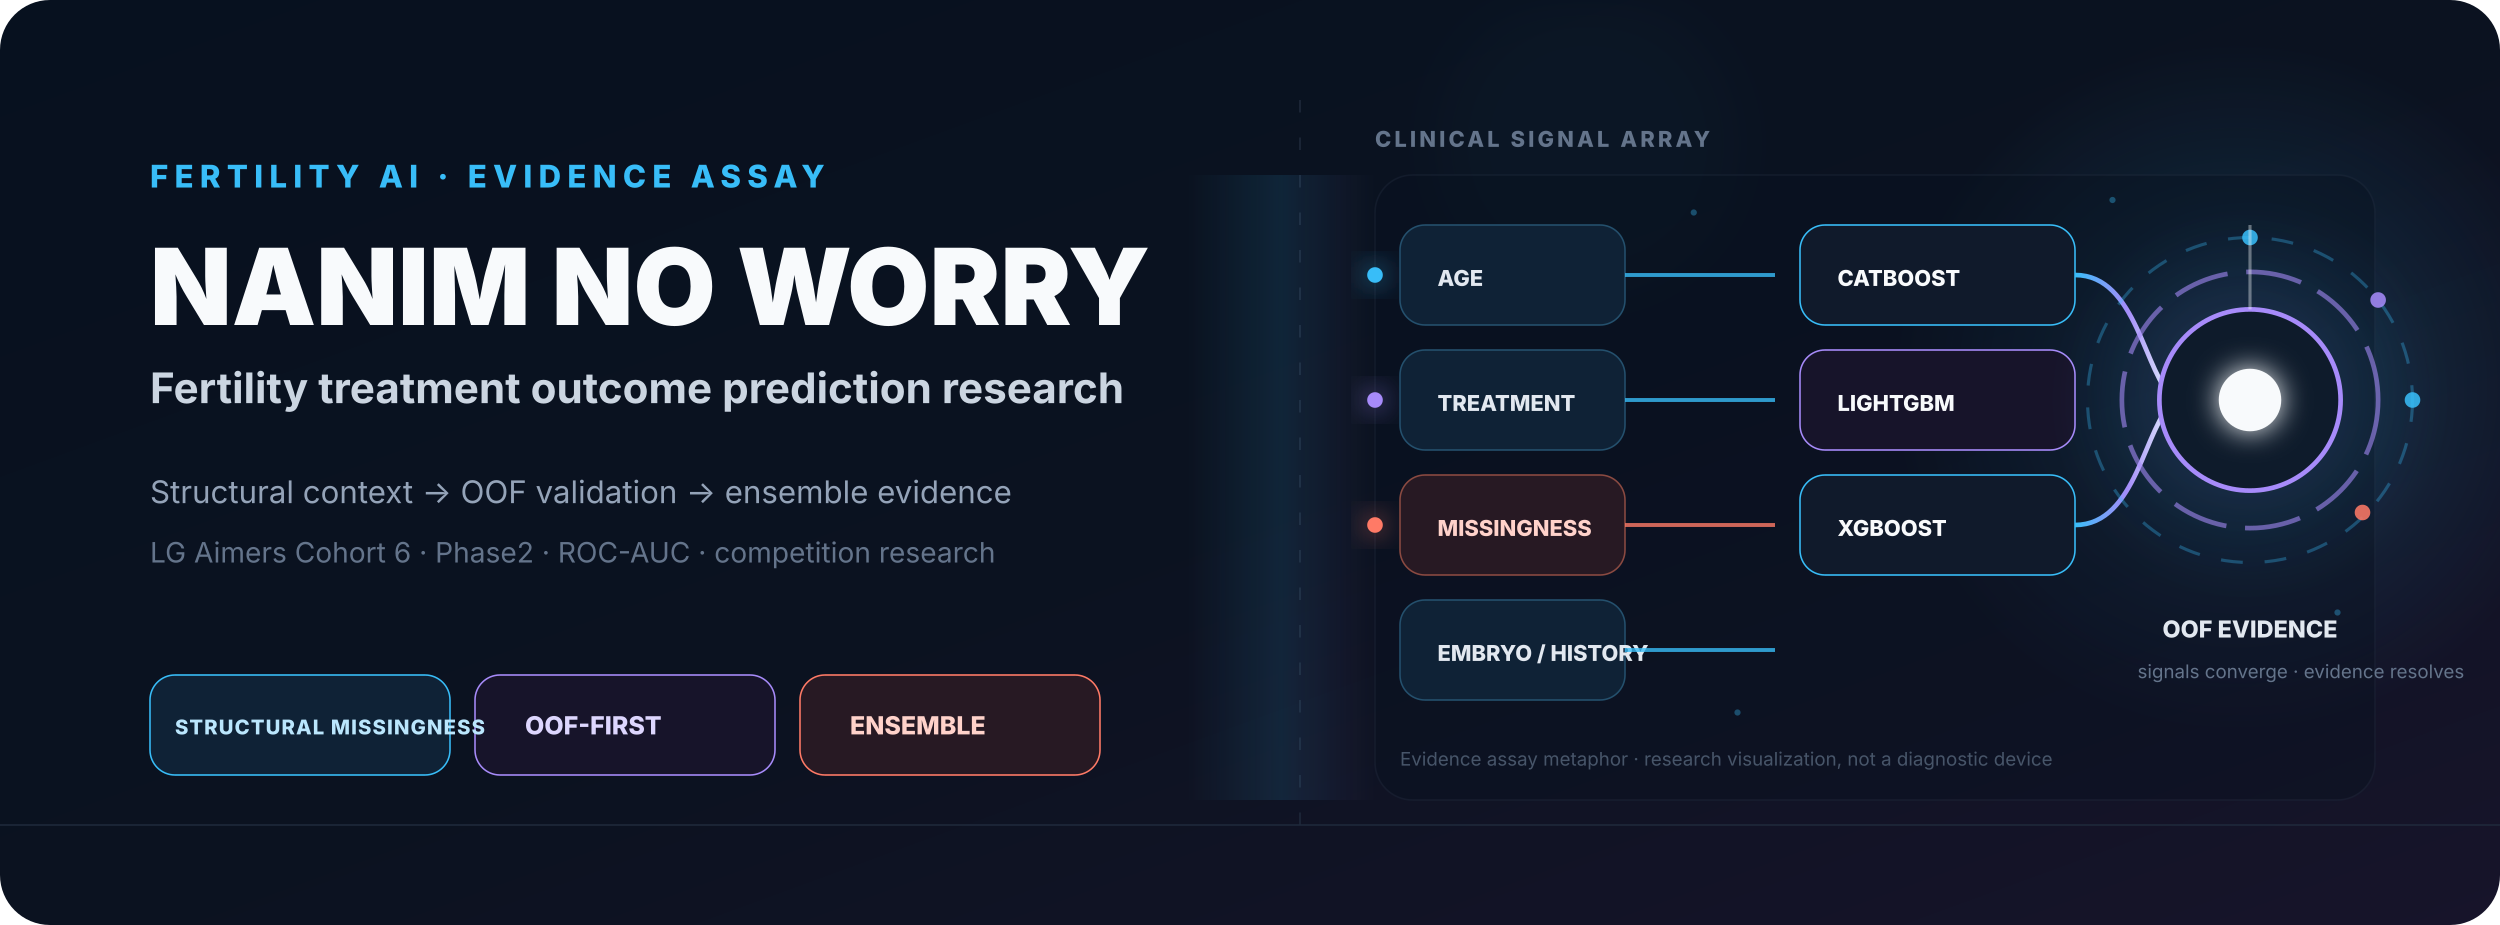
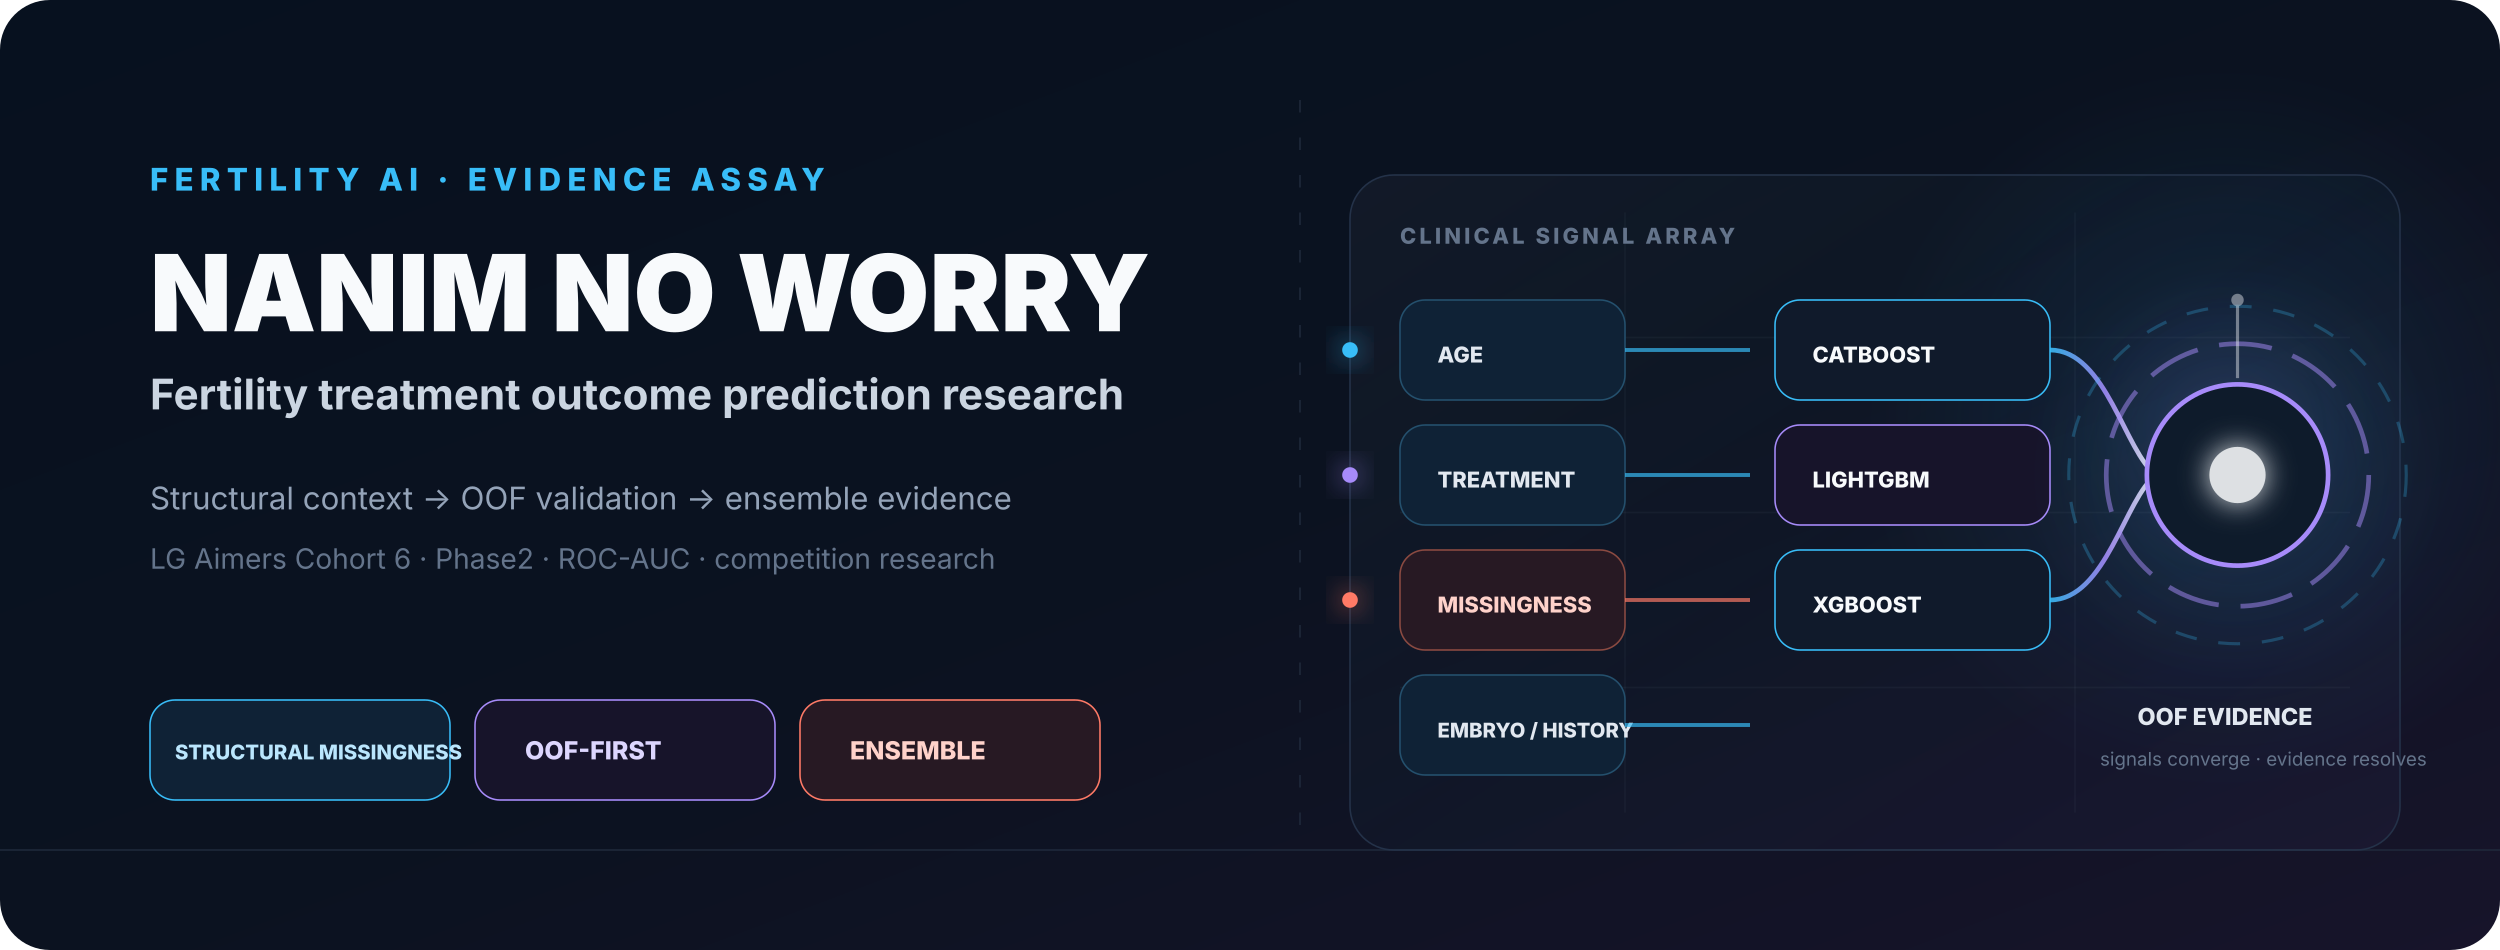
- <svg xmlns="http://www.w3.org/2000/svg" width="1600" height="592" viewBox="0 0 1600 592" role="img" aria-labelledby="title desc">
+ <svg xmlns="http://www.w3.org/2000/svg" width="1600" height="608" viewBox="0 0 1600 608" role="img" aria-labelledby="title desc">
  <defs>
-     <linearGradient id="heroBg" x1="0" y1="0" x2="1" y2="1">
-       <stop offset="0" stop-color="#07111F" />
-       <stop offset="0.52" stop-color="#0B1220" />
+     <linearGradient id="bg" x1="0" y1="0" x2="1" y2="1">
+       <stop stop-color="#07111F" />
+       <stop offset=".52" stop-color="#0B1220" />
      <stop offset="1" stop-color="#17142A" />
    </linearGradient>
-     <linearGradient id="signal" x1="0" y1="0" x2="1" y2="0">
-       <stop offset="0" stop-color="#38BDF8" />
-       <stop offset="0.52" stop-color="#A78BFA" />
+     <linearGradient id="flow" x1="0" y1="0" x2="1" y2="0">
+       <stop stop-color="#38BDF8" />
+       <stop offset=".52" stop-color="#A78BFA" />
      <stop offset="1" stop-color="#F8FAFC" />
    </linearGradient>
-     <linearGradient id="scan" x1="0" y1="0" x2="1" y2="0">
-       <stop offset="0" stop-color="#38BDF8" stop-opacity="0" />
-       <stop offset="0.5" stop-color="#38BDF8" stop-opacity="0.16" />
+     <linearGradient id="glass" x1="0" y1="0" x2="1" y2="1">
+       <stop stop-color="#F8FAFC" stop-opacity=".035" />
+       <stop offset=".5" stop-color="#38BDF8" stop-opacity=".018" />
+       <stop offset="1" stop-color="#A78BFA" stop-opacity=".035" />
+     </linearGradient>
+     <linearGradient id="sweep" x1="0" y1="0" x2="1" y2="0">
+       <stop stop-color="#38BDF8" stop-opacity="0" />
+       <stop offset=".5" stop-color="#F8FAFC" stop-opacity=".13" />
      <stop offset="1" stop-color="#A78BFA" stop-opacity="0" />
    </linearGradient>
    <radialGradient id="aura">
-       <stop offset="0" stop-color="#A78BFA" stop-opacity="0.24" />
-       <stop offset="0.45" stop-color="#38BDF8" stop-opacity="0.10" />
+       <stop stop-color="#A78BFA" stop-opacity=".24" />
+       <stop offset=".42" stop-color="#38BDF8" stop-opacity=".09" />
      <stop offset="1" stop-color="#38BDF8" stop-opacity="0" />
    </radialGradient>
    <filter id="glow" x="-100%" y="-100%" width="300%" height="300%">
      <feGaussianBlur stdDeviation="9" result="b" />
      <feMerge>
        <feMergeNode in="b" />
        <feMergeNode in="SourceGraphic" />
      </feMerge>
    </filter>
-     <filter id="soft" x="-80%" y="-80%" width="260%" height="260%">
-       <feGaussianBlur stdDeviation="18" />
+     <filter id="soft" x="-100%" y="-100%" width="300%" height="300%">
+       <feGaussianBlur stdDeviation="26" />
    </filter>
  </defs>
-   <rect width="1600" height="592" rx="32" fill="url(#heroBg)" />
-   <circle cx="1432" cy="248" r="220" fill="url(#aura)" />
-   <circle cx="1016" cy="92" r="92" fill="#38BDF8" opacity="0.025" filter="url(#soft)" />
-   <path d="M0 528 H1600" stroke="#1E293B" stroke-width="1" />
-   <path d="M832 64 V528" stroke="#1E293B" stroke-width="1" stroke-dasharray="8 16" />
-   <rect id="text-safe-zone" x="80" y="64" width="720" height="464" fill="none" opacity="0" data-safe-zone="true" />
+   <rect width="1600" height="608" rx="32" fill="url(#bg)" />
+   <path d="M0 544 H1600" stroke="#1E293B" stroke-width="1" />
+   <path d="M832 64 V544" stroke="#1E293B" stroke-width="1" stroke-dasharray="8 16" />
+   <rect id="text-safe-zone" x="80" y="64" width="720" height="480" fill="none" opacity="0" />
+   <g data-motion-role="ambient">
+     <circle cx="1424" cy="274" r="230" fill="url(#aura)" opacity=".72">
+       <animate attributeName="opacity" values=".58;.78;.58" dur="12s" repeatCount="indefinite" />
+     </circle>
+   </g>
  <g font-family="system-ui, -apple-system, BlinkMacSystemFont, 'Segoe UI', sans-serif">
    <g data-title="true">
-       <text x="96" y="120" fill="#38BDF8" font-size="20" font-weight="800" letter-spacing="4">
+       <text x="96" y="122" fill="#38BDF8" font-size="20" font-weight="800" letter-spacing="4">
        <tspan>FERTILITY AI · EVIDENCE ASSAY</tspan>
      </text>
    </g>
-     <text x="96" y="208" fill="#F8FAFC" font-size="68" font-weight="850">
+     <text x="96" y="212" fill="#F8FAFC" font-size="68" font-weight="850">
      <tspan>NANIM NO WORRY</tspan>
    </text>
-     <text x="96" y="258" fill="#CBD5E1" font-size="27" font-weight="700">
+     <text x="96" y="262" fill="#CBD5E1" font-size="27" font-weight="700">
      <tspan>Fertility treatment outcome prediction research</tspan>
    </text>
-     <text x="96" y="322" fill="#94A3B8" font-size="20">
+     <text x="96" y="326" fill="#94A3B8" font-size="20">
      <tspan>Structural context → OOF validation → ensemble evidence</tspan>
    </text>
-     <text x="96" y="360" fill="#64748B" font-size="18">
+     <text x="96" y="364" fill="#64748B" font-size="18">
      <tspan>LG Aimers Cohort 6 · Phase2 · ROC-AUC · competition research</tspan>
    </text>
-     <g data-card-row="true" data-grid="16">
-       <rect x="96" y="432" width="192" height="64" rx="16" fill="#0F2236" stroke="#38BDF8" />
-       <rect x="304" y="432" width="192" height="64" rx="16" fill="#17142A" stroke="#A78BFA" />
-       <rect x="512" y="432" width="192" height="64" rx="16" fill="#271923" stroke="#FF7A66" />
+     <g data-card-set="row" data-grid="16">
+       <g data-card="hero-badge-1">
+         <rect x="96" y="448" width="192" height="64" rx="16" fill="#0F2236" stroke="#38BDF8" />
+         <text data-role="primary" x="112" y="486" fill="#BAE6FD" font-size="13" font-weight="820">
+           <tspan>STRUCTURAL MISSINGNESS</tspan>
+         </text>
+       </g>
+       <g data-card="hero-badge-2">
+         <rect x="304" y="448" width="192" height="64" rx="16" fill="#17142A" stroke="#A78BFA" />
+         <text data-role="primary" x="336" y="486" fill="#DDD6FE" font-size="16" font-weight="820">
+           <tspan>OOF-FIRST</tspan>
+         </text>
+       </g>
+       <g data-card="hero-badge-3">
+         <rect x="512" y="448" width="192" height="64" rx="16" fill="#271923" stroke="#FF7A66" />
+         <text data-role="primary" x="544" y="486" fill="#FFD2CA" font-size="16" font-weight="820">
+           <tspan>ENSEMBLE</tspan>
+         </text>
+       </g>
    </g>
-     <text x="112" y="470" fill="#BAE6FD" font-size="13" font-weight="820" letter-spacing="0.7">
-       <tspan>STRUCTURAL MISSINGNESS</tspan>
-     </text>
-     <text x="336" y="470" fill="#DDD6FE" font-size="16" font-weight="820">
-       <tspan>OOF-FIRST</tspan>
-     </text>
-     <text x="544" y="470" fill="#FFD2CA" font-size="16" font-weight="820">
-       <tspan>ENSEMBLE</tspan>
-     </text>
  </g>
-   <g id="fx-zone" transform="translate(880 64)" font-family="system-ui, -apple-system, BlinkMacSystemFont, 'Segoe UI', sans-serif">
-     <text x="0" y="30" fill="#64748B" font-size="14" font-weight="800" letter-spacing="2">
+   <g id="fx-zone" transform="translate(864 64)" font-family="system-ui, -apple-system, BlinkMacSystemFont, 'Segoe UI', sans-serif">
+     <rect x="0" y="48" width="672" height="432" rx="28" fill="url(#glass)" stroke="#243249" />
+     <path d="M32 152 H640 M32 264 H640 M32 376 H640" stroke="#94A3B8" stroke-width="1" opacity=".055" />
+     <path d="M176 72 V456 M464 72 V456" stroke="#94A3B8" stroke-width="1" opacity=".055" />
+     <text x="32" y="92" fill="#64748B" font-size="14" font-weight="800" letter-spacing="2">
      <tspan>CLINICAL SIGNAL ARRAY</tspan>
    </text>
-     <rect x="0" y="48" width="640" height="400" rx="24" fill="#08111F" opacity="0.42" stroke="#1E293B" />
-     <rect x="-120" y="48" width="120" height="400" fill="url(#scan)" opacity="0.7">
-       <animate attributeName="x" values="-120;640;-120" dur="9s" repeatCount="indefinite" />
-       <animate attributeName="opacity" values="0;0.75;0" dur="9s" repeatCount="indefinite" />
-     </rect>
-     <g data-card-stack="true" data-grid="16">
-       <rect x="16" y="80" width="144" height="64" rx="16" fill="#0F2236" stroke="#24506D" />
-       <rect x="16" y="160" width="144" height="64" rx="16" fill="#0F2236" stroke="#24506D" />
-       <rect x="16" y="240" width="144" height="64" rx="16" fill="#271923" stroke="#8B4A41" />
-       <rect x="16" y="320" width="144" height="64" rx="16" fill="#0F2236" stroke="#24506D" />
+     <g data-motion-role="sweep">
+       <rect x="-160" y="48" width="160" height="432" fill="url(#sweep)" opacity="0">
+         <animate attributeName="x" values="-160;672;672" keyTimes="0;.62;1" dur="14s" repeatCount="indefinite" />
+         <animate attributeName="opacity" values="0;.55;0" keyTimes="0;.48;1" dur="14s" repeatCount="indefinite" />
+       </rect>
    </g>
-     <g fill="#E2E8F0" font-size="14" font-weight="760">
-       <text x="40" y="119">
-         <tspan>AGE</tspan>
-       </text>
-       <text x="40" y="199">
-         <tspan>TREATMENT</tspan>
-       </text>
-       <text x="40" y="279" fill="#FFD2CA">
-         <tspan>MISSINGNESS</tspan>
-       </text>
-       <text x="40" y="359">
-         <tspan>EMBRYO / HISTORY</tspan>
-       </text>
-     </g>
-     <g stroke-width="2.5" fill="none" opacity="0.8">
-       <path d="M160 112 H256" stroke="#38BDF8" />
-       <path d="M160 192 H256" stroke="#38BDF8" />
-       <path d="M160 272 H256" stroke="#FF7A66" />
-       <path d="M160 352 H256" stroke="#38BDF8" />
-     </g>
-     <g data-card-stack="true" data-grid="16">
-       <rect x="272" y="80" width="176" height="64" rx="16" fill="#101A2B" stroke="#38BDF8" />
-       <rect x="272" y="160" width="176" height="64" rx="16" fill="#17142A" stroke="#A78BFA" />
-       <rect x="272" y="240" width="176" height="64" rx="16" fill="#101A2B" stroke="#38BDF8" />
-     </g>
-     <g fill="#F8FAFC" font-size="14" font-weight="800">
-       <text x="296" y="119">
-         <tspan>CATBOOST</tspan>
-       </text>
-       <text x="296" y="199">
-         <tspan>LIGHTGBM</tspan>
-       </text>
-       <text x="296" y="279">
-         <tspan>XGBOOST</tspan>
-       </text>
-     </g>
-     <g stroke="url(#signal)" stroke-width="3" fill="none">
-       <path d="M448 112 C488 112 492 176 512 192" />
-       <path d="M448 192 H512" />
-       <path d="M448 272 C488 272 492 208 512 192" />
-     </g>
-     <g transform="translate(560 192)">
-       <circle r="128" fill="url(#aura)" opacity="0.72" />
-       <circle r="104" fill="none" stroke="#38BDF8" stroke-width="2" stroke-dasharray="14 14" opacity="0.32">
-         <animateTransform attributeName="transform" type="rotate" from="0" to="360" dur="18s" repeatCount="indefinite" />
-       </circle>
-       <circle r="82" fill="none" stroke="#A78BFA" stroke-width="3" stroke-dasharray="36 12" opacity="0.58">
-         <animateTransform attributeName="transform" type="rotate" from="360" to="0" dur="12s" repeatCount="indefinite" />
-       </circle>
-       <circle r="58" fill="#0E1B2B" stroke="#A78BFA" stroke-width="3" />
-       <circle r="20" fill="#F8FAFC" filter="url(#glow)">
-         <animate attributeName="r" values="16;22;16" dur="3.1s" repeatCount="indefinite" />
-         <animate attributeName="opacity" values="0.6;1;0.6" dur="3.1s" repeatCount="indefinite" />
-       </circle>
-       <g opacity="0.86">
-         <circle cx="0" cy="-104" r="5" fill="#38BDF8" />
-         <circle cx="82" cy="-64" r="5" fill="#A78BFA" />
-         <circle cx="104" cy="0" r="5" fill="#38BDF8" />
-         <circle cx="72" cy="72" r="5" fill="#FF7A66" />
+     <g data-card-set="stack" data-grid="16">
+       <g data-card="signal-age">
+         <rect x="32" y="128" width="144" height="64" rx="16" fill="#0F2236" stroke="#24506D" />
+         <text data-role="primary" x="56" y="168" fill="#E2E8F0" font-size="14" font-weight="780">
+           <tspan>AGE</tspan>
+         </text>
      </g>
-       <g>
-         <line x1="0" y1="-58" x2="0" y2="-112" stroke="#F8FAFC" stroke-width="2" opacity="0.38" />
-         <animateTransform attributeName="transform" type="rotate" from="0" to="360" dur="7.5s" repeatCount="indefinite" />
+       <g data-card="signal-treatment">
+         <rect x="32" y="208" width="144" height="64" rx="16" fill="#0F2236" stroke="#24506D" />
+         <text data-role="primary" x="56" y="248" fill="#E2E8F0" font-size="14" font-weight="780">
+           <tspan>TREATMENT</tspan>
+         </text>
+       </g>
+       <g data-card="signal-missing">
+         <rect x="32" y="288" width="144" height="64" rx="16" fill="#271923" stroke="#8B4A41" />
+         <text data-role="primary" x="56" y="328" fill="#FFD2CA" font-size="14" font-weight="780">
+           <tspan>MISSINGNESS</tspan>
+         </text>
+       </g>
+       <g data-card="signal-history">
+         <rect x="32" y="368" width="144" height="64" rx="16" fill="#0F2236" stroke="#24506D" />
+         <text data-role="primary" x="56" y="408" fill="#E2E8F0" font-size="13" font-weight="780">
+           <tspan>EMBRYO / HISTORY</tspan>
+         </text>
      </g>
    </g>
-     <text x="504" y="344" fill="#E2E8F0" font-size="15" font-weight="820">
+     <g stroke-width="2.5" fill="none" opacity=".68">
+       <path d="M176 160 H256" stroke="#38BDF8" />
+       <path d="M176 240 H256" stroke="#38BDF8" />
+       <path d="M176 320 H256" stroke="#FF7A66" />
+       <path d="M176 400 H256" stroke="#38BDF8" />
+     </g>
+     <g data-card-set="stack" data-grid="16">
+       <g data-card="model-cat">
+         <rect x="272" y="128" width="176" height="64" rx="16" fill="#101A2B" stroke="#38BDF8" />
+         <text data-role="primary" x="296" y="168" fill="#F8FAFC" font-size="14" font-weight="820">
+           <tspan>CATBOOST</tspan>
+         </text>
+       </g>
+       <g data-card="model-lgb">
+         <rect x="272" y="208" width="176" height="64" rx="16" fill="#17142A" stroke="#A78BFA" />
+         <text data-role="primary" x="296" y="248" fill="#F8FAFC" font-size="14" font-weight="820">
+           <tspan>LIGHTGBM</tspan>
+         </text>
+       </g>
+       <g data-card="model-xgb">
+         <rect x="272" y="288" width="176" height="64" rx="16" fill="#101A2B" stroke="#38BDF8" />
+         <text data-role="primary" x="296" y="328" fill="#F8FAFC" font-size="14" font-weight="820">
+           <tspan>XGBOOST</tspan>
+         </text>
+       </g>
+     </g>
+     <g stroke="url(#flow)" stroke-width="3" fill="none" opacity=".88">
+       <path d="M448 160 C484 160 496 226 516 240" />
+       <path d="M448 240 H516" />
+       <path d="M448 320 C484 320 496 254 516 240" />
+     </g>
+     <g data-motion-role="orbital" transform="translate(568 240)">
+       <circle r="132" fill="url(#aura)" opacity=".62" />
+       <circle r="108" fill="none" stroke="#38BDF8" stroke-width="2" stroke-dasharray="14 14" opacity=".26">
+         <animateTransform attributeName="transform" type="rotate" from="0" to="360" dur="24s" repeatCount="indefinite" />
+       </circle>
+       <circle r="84" fill="none" stroke="#A78BFA" stroke-width="3" stroke-dasharray="34 14" opacity=".5">
+         <animateTransform attributeName="transform" type="rotate" from="360" to="0" dur="17s" repeatCount="indefinite" />
+       </circle>
+       <g opacity=".42">
+         <line x1="0" y1="-62" x2="0" y2="-112" stroke="#F8FAFC" stroke-width="2" />
+         <circle cy="-112" r="4" fill="#F8FAFC" />
+         <animateTransform attributeName="transform" type="rotate" from="0" to="360" dur="10.5s" repeatCount="indefinite" />
+       </g>
+     </g>
+     <g data-motion-role="pulse">
+       <circle cx="568" cy="240" r="58" fill="#0E1B2B" stroke="#A78BFA" stroke-width="3" />
+       <circle cx="568" cy="240" r="18" fill="#F8FAFC" filter="url(#glow)" opacity=".88">
+         <animate attributeName="r" values="16;21;16" dur="6.2s" repeatCount="indefinite" />
+         <animate attributeName="opacity" values=".62;1;.62" dur="6.2s" repeatCount="indefinite" />
+       </circle>
+     </g>
+     <g data-motion-role="particle">
+       <circle cy="160" r="5" fill="#38BDF8" filter="url(#glow)">
+         <animate attributeName="cx" values="176;256" dur="5.2s" begin=".4s" repeatCount="indefinite" />
+         <animate attributeName="opacity" values="0;1;0" dur="5.2s" begin=".4s" repeatCount="indefinite" />
+       </circle>
+       <circle cy="320" r="5" fill="#FF7A66" filter="url(#glow)">
+         <animate attributeName="cx" values="176;256" dur="6.4s" begin="2.1s" repeatCount="indefinite" />
+         <animate attributeName="opacity" values="0;1;0" dur="6.4s" begin="2.1s" repeatCount="indefinite" />
+       </circle>
+       <circle cy="240" r="5" fill="#A78BFA" filter="url(#glow)">
+         <animate attributeName="cx" values="448;518" dur="4.8s" begin="1.2s" repeatCount="indefinite" />
+         <animate attributeName="opacity" values="0;1;0" dur="4.8s" begin="1.2s" repeatCount="indefinite" />
+       </circle>
+     </g>
+     <text x="504" y="400" fill="#E2E8F0" font-size="15" font-weight="820">
      <tspan>OOF EVIDENCE</tspan>
    </text>
-     <text x="488" y="370" fill="#64748B" font-size="12">
+     <text x="480" y="426" fill="#64748B" font-size="12">
      <tspan>signals converge · evidence resolves</tspan>
-     </text>
-     <circle cy="112" r="5" fill="#38BDF8" filter="url(#glow)">
-       <animate attributeName="cx" values="160;256" dur="2.2s" repeatCount="indefinite" />
-       <animate attributeName="opacity" values="0;1;0" dur="2.2s" repeatCount="indefinite" />
-     </circle>
-     <circle cy="272" r="5" fill="#FF7A66" filter="url(#glow)">
-       <animate attributeName="cx" values="160;256" dur="2.6s" repeatCount="indefinite" />
-       <animate attributeName="opacity" values="0;1;0" dur="2.6s" repeatCount="indefinite" />
-     </circle>
-     <circle cy="192" r="5" fill="#A78BFA" filter="url(#glow)">
-       <animate attributeName="cx" values="448;520" dur="1.9s" repeatCount="indefinite" />
-       <animate attributeName="opacity" values="0;1;0" dur="1.9s" repeatCount="indefinite" />
-     </circle>
-     <g fill="#38BDF8" opacity="0.35">
-       <circle cx="204" cy="72" r="2">
-         <animate attributeName="opacity" values="0.1;0.7;0.1" dur="4s" repeatCount="indefinite" />
-       </circle>
-       <circle cx="232" cy="392" r="2">
-         <animate attributeName="opacity" values="0.1;0.6;0.1" dur="5.2s" repeatCount="indefinite" />
-       </circle>
-       <circle cx="472" cy="64" r="2">
-         <animate attributeName="opacity" values="0.1;0.8;0.1" dur="3.6s" repeatCount="indefinite" />
-       </circle>
-       <circle cx="616" cy="328" r="2">
-         <animate attributeName="opacity" values="0.1;0.7;0.1" dur="4.8s" repeatCount="indefinite" />
-       </circle>
-     </g>
-     <text x="16" y="426" fill="#475569" font-size="12">
-       <tspan>Evidence assay metaphor · research visualization, not a diagnostic device</tspan>
    </text>
  </g>
</svg>
